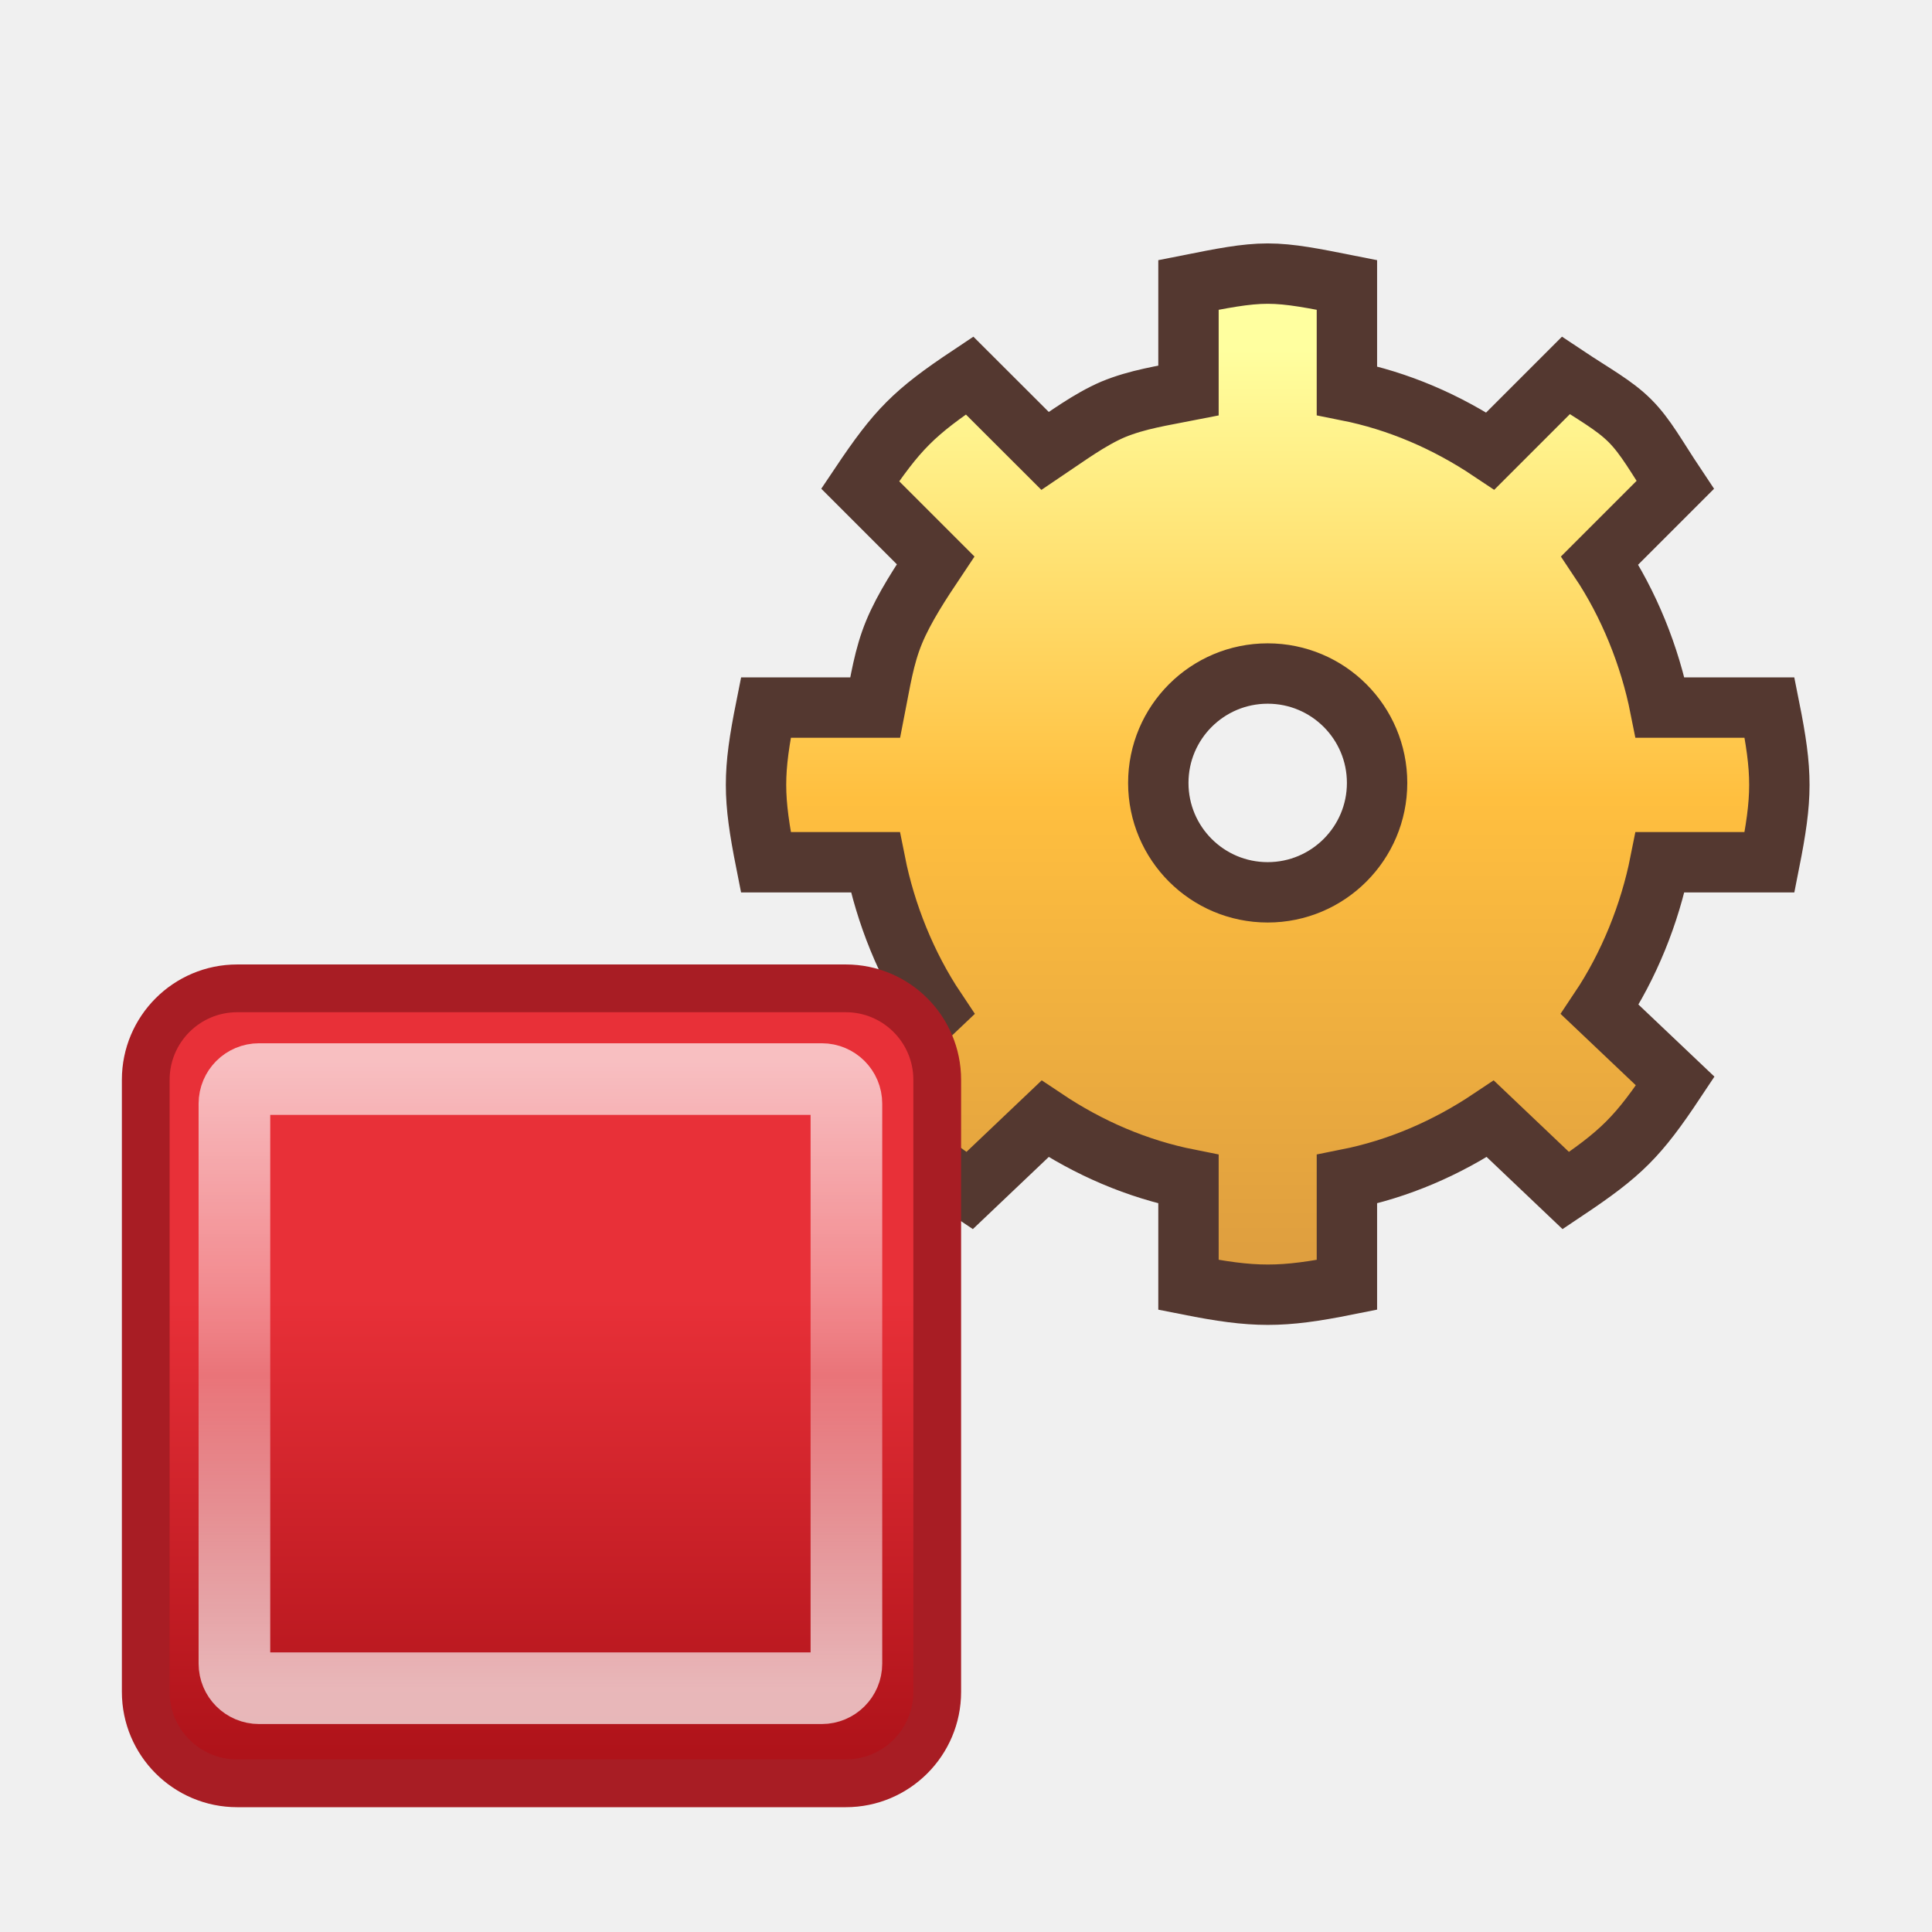
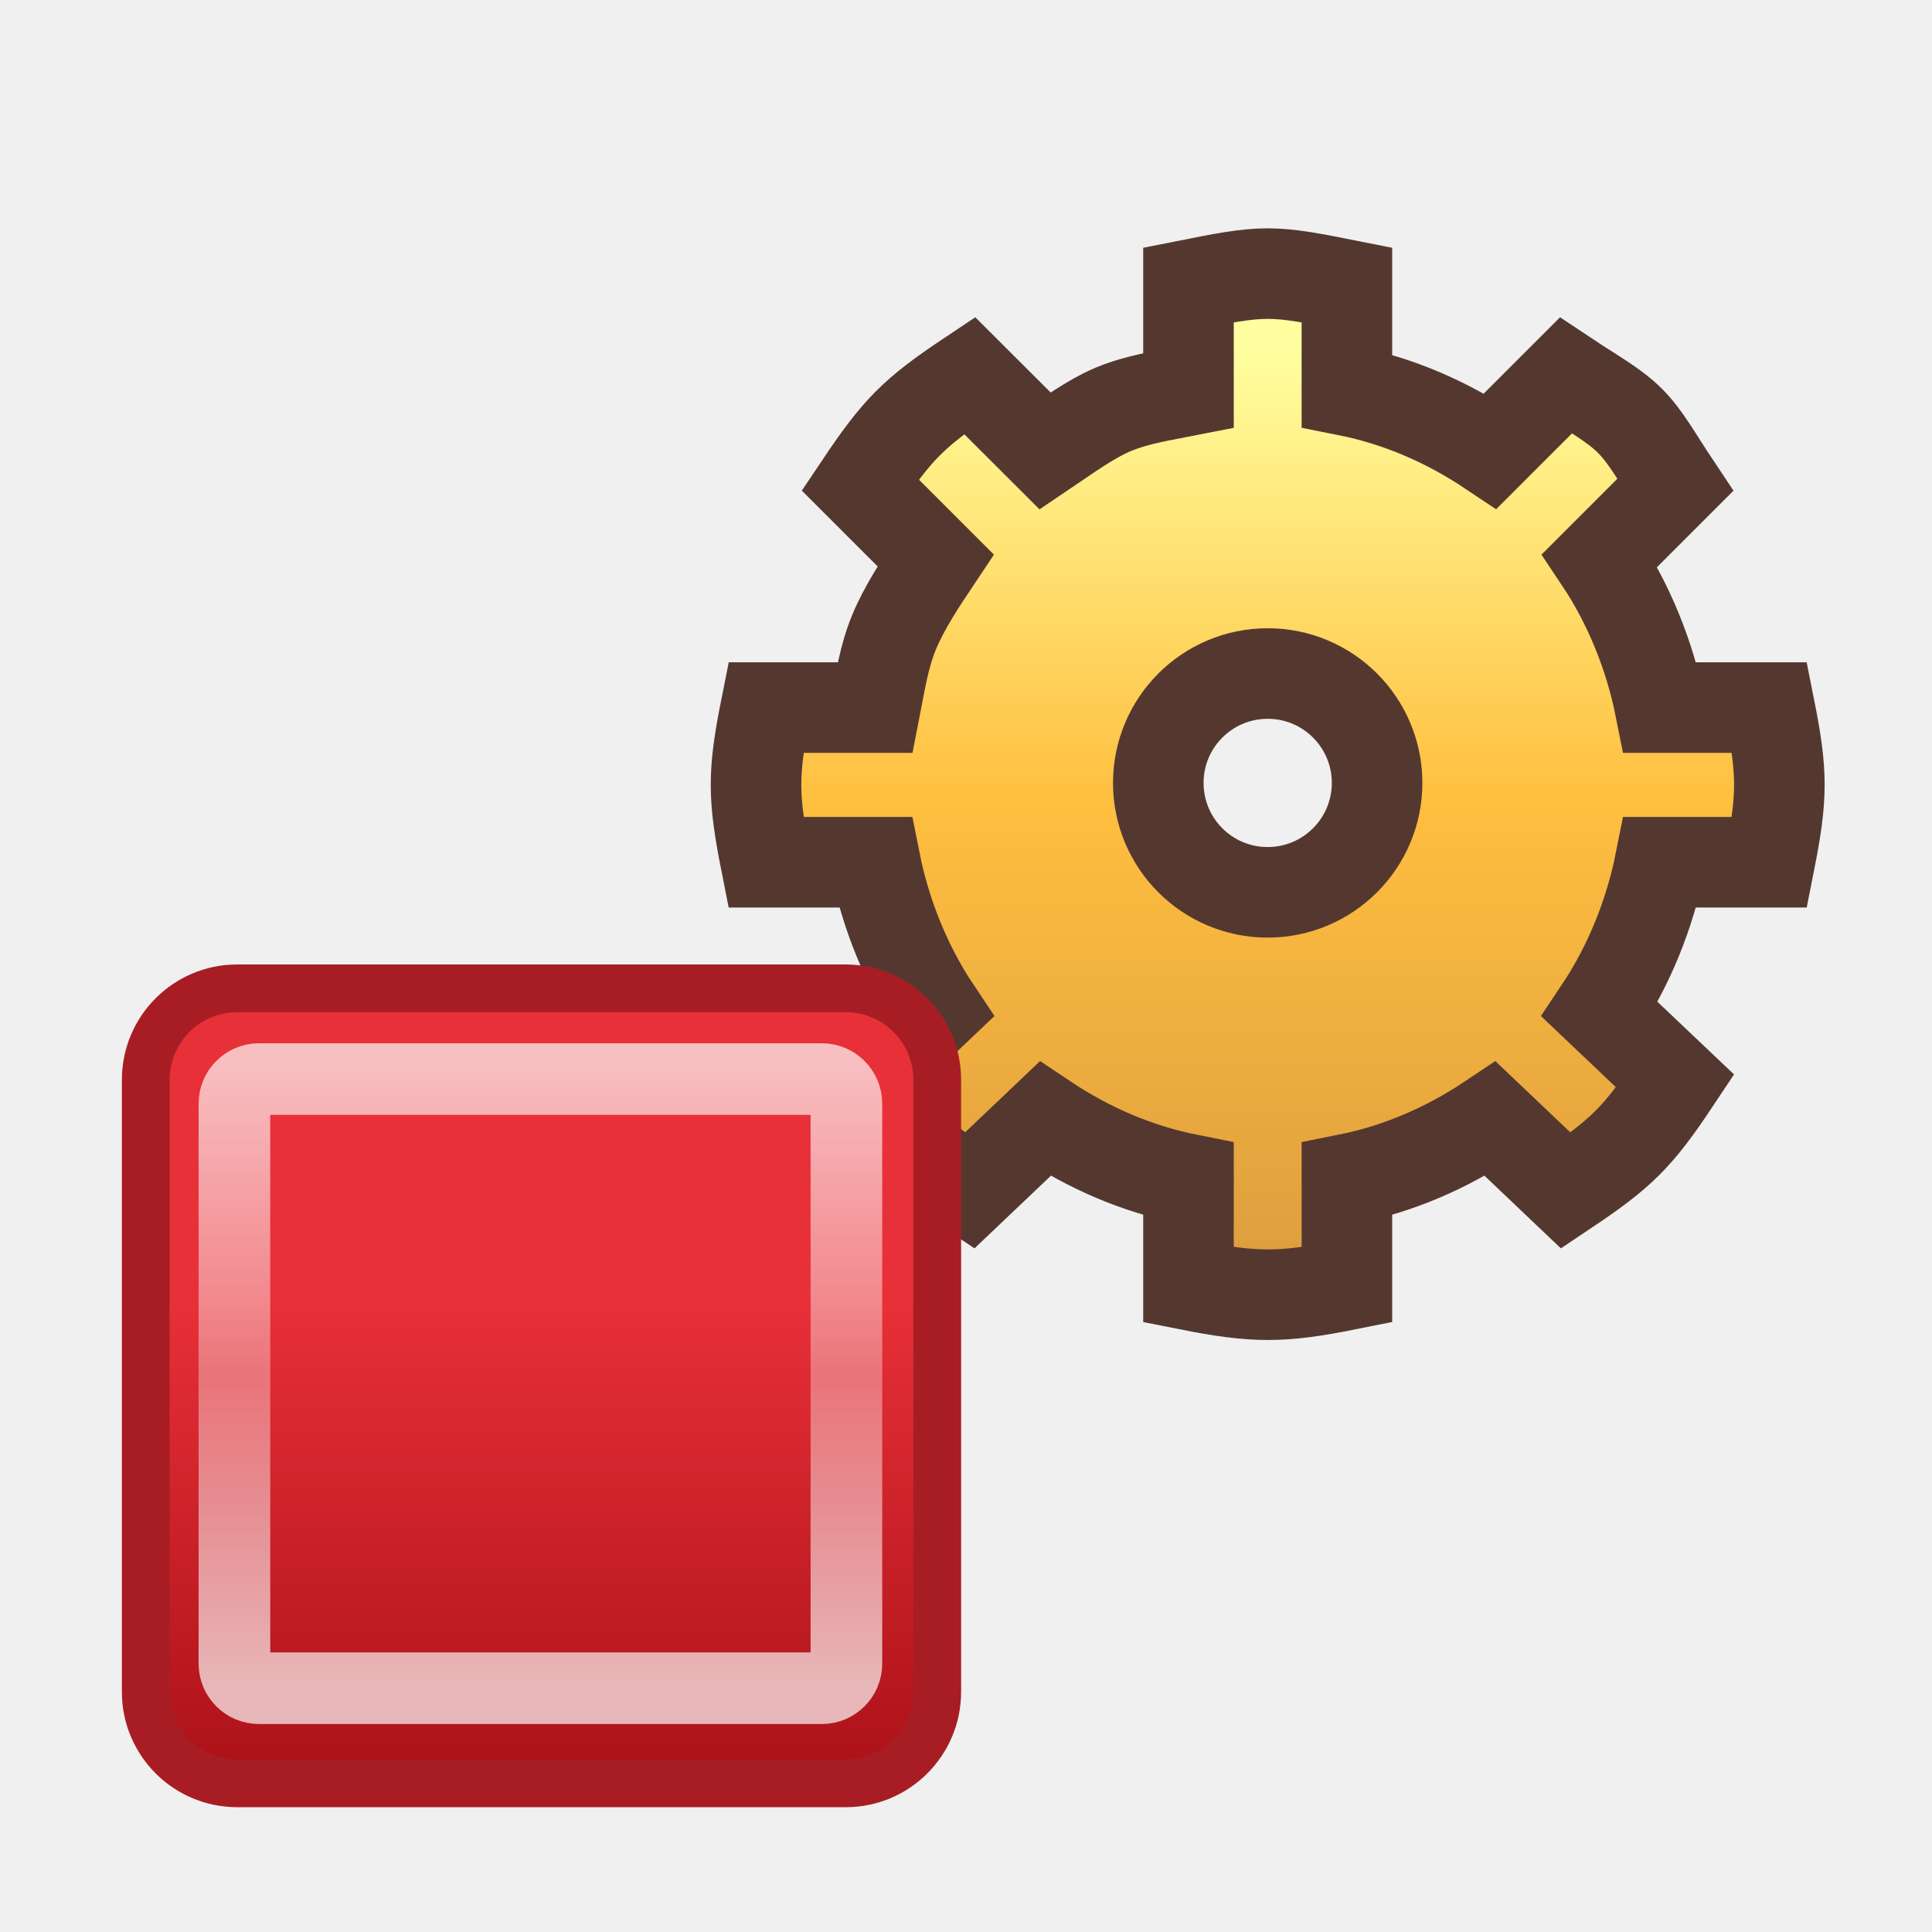
<svg xmlns="http://www.w3.org/2000/svg" xmlns:xlink="http://www.w3.org/1999/xlink" width="16" height="16" id="svg2" version="1.1">
  <defs id="defs4">
    <linearGradient gradientUnits="userSpaceOnUse" y2="1048.31" x2="7.501" y1="1040.394" x1="7.501" id="linearGradient4735" xlink:href="#linearGradient4729" />
    <linearGradient gradientUnits="userSpaceOnUse" y2="1049.088" x2="8.22" y1="1043.381" x1="8.22" id="linearGradient6648" xlink:href="#linearGradient6642" />
    <linearGradient id="linearGradient6642">
      <stop id="stop6644" offset="0" style="stop-color:#e83038;stop-opacity:1;" />
      <stop id="stop6646" offset="1" style="stop-color:#af131a;stop-opacity:1;" />
    </linearGradient>
    <linearGradient id="linearGradient4729">
      <stop id="stop4731" offset="0" style="stop-color:#ffffff;stop-opacity:1;" />
      <stop style="stop-color:#ffffff;stop-opacity:0.496;" offset="0.5" id="stop4737" />
      <stop id="stop4733" offset="1" style="stop-color:#ffffff;stop-opacity:1" />
    </linearGradient>
    <linearGradient gradientTransform="translate(-21,1035.879)" gradientUnits="userSpaceOnUse" y2="3.579" x2="35.169" y1="11.447" x1="35.169" id="linearGradient5297-3" xlink:href="#linearGradient5291-52" />
    <linearGradient gradientTransform="translate(-21,1035.879)" gradientUnits="userSpaceOnUse" y2="3.946" x2="31.544" y1="11.384" x1="31.544" id="linearGradient5287-2" xlink:href="#linearGradient5281-6" />
    <linearGradient id="linearGradient5281-6">
      <stop id="stop5283-8" offset="0" style="stop-color:#df9f3f;stop-opacity:1" />
      <stop style="stop-color:#ffbf3f;stop-opacity:1" offset="0.5" id="stop5289-8" />
      <stop id="stop5285-2" offset="1" style="stop-color:#ffff9f;stop-opacity:1" />
    </linearGradient>
    <linearGradient id="linearGradient5291-52">
      <stop id="stop5293-3" offset="0" style="stop-color:#543830;stop-opacity:1" />
      <stop id="stop5295-1" offset="1" style="stop-color:#543830;stop-opacity:1" />
    </linearGradient>
    <mask maskUnits="userSpaceOnUse" id="mask24783">
      <g style="fill:#ffffff;stroke:#ffffff;display:inline" id="g24785" transform="matrix(1.517091,0,0,1.517091,1.116561,-546.034)">
        <path id="path24787" d="m 10.469,1039.191 c -0.187,0 -0.384,0.04 -0.656,0.094 l 0,0.875 c -0.213,0.042 -0.422,0.072 -0.625,0.156 -0.194,0.083 -0.388,0.227 -0.562,0.344 L 8,1040.035 c -0.462,0.308 -0.597,0.445 -0.906,0.906 l 0.625,0.625 c -0.121,0.181 -0.26,0.391 -0.344,0.594 -0.084,0.203 -0.114,0.411 -0.156,0.625 l -0.906,0 c -0.109,0.545 -0.108,0.736 0,1.281 l 0.906,0 c 0.085,0.427 0.258,0.857 0.5,1.219 l -0.625,0.593 c 0.309,0.462 0.444,0.598 0.906,0.907 l 0.625,-0.594 c 0.362,0.242 0.761,0.415 1.188,0.5 l 0,0.875 c 0.545,0.108 0.768,0.109 1.312,0 l 0,-0.875 c 0.427,-0.085 0.826,-0.258 1.188,-0.5 l 0.625,0.594 c 0.462,-0.309 0.598,-0.444 0.906,-0.907 l -0.625,-0.593 c 0.242,-0.362 0.415,-0.792 0.5,-1.219 l 0.906,0 c 0.108,-0.545 0.109,-0.736 0,-1.281 l -0.906,0 c -0.085,-0.427 -0.258,-0.857 -0.5,-1.219 l 0.625,-0.625 c -0.154,-0.231 -0.243,-0.399 -0.375,-0.531 -0.132,-0.132 -0.3,-0.221 -0.531,-0.375 l -0.625,0.625 c -0.362,-0.242 -0.761,-0.415 -1.188,-0.5 l 0,-0.875 c -0.272,-0.054 -0.469,-0.094 -0.656,-0.094 z m 0,3.312 c 0.501,0 0.906,0.406 0.906,0.906 0,0.5 -0.406,0.906 -0.906,0.906 -0.501,0 -0.906,-0.406 -0.906,-0.906 0,-0.501 0.406,-0.906 0.906,-0.906 z" style="fill:#ffffff;fill-opacity:1;stroke:#ffffff;stroke-width:0.5;stroke-miterlimit:4;stroke-opacity:1;stroke-dasharray:none;display:inline" />
      </g>
    </mask>
    <filter id="filter25567" x="-0.18" width="1.361" y="-0.18" height="1.359">
      <feGaussianBlur stdDeviation="0.747" id="feGaussianBlur25569" />
    </filter>
  </defs>
  <g id="layer1" style="display:inline" transform="translate(0,-1036.362)">
    <g style="display:inline" id="layer1-2" transform="translate(0.029507,-0.5630817)">
-       <path id="path4059-7-6-6-6" d="m 10.469,1039.191 c -0.187,0 -0.384,0.04 -0.656,0.094 l 0,0.875 c -0.213,0.042 -0.422,0.072 -0.625,0.156 -0.194,0.083 -0.388,0.227 -0.562,0.344 L 8,1040.035 c -0.462,0.308 -0.597,0.445 -0.906,0.906 l 0.625,0.625 c -0.121,0.181 -0.26,0.391 -0.344,0.594 -0.084,0.203 -0.114,0.411 -0.156,0.625 l -0.906,0 c -0.109,0.545 -0.108,0.736 0,1.281 l 0.906,0 c 0.085,0.427 0.258,0.857 0.5,1.219 l -0.625,0.593 c 0.309,0.462 0.444,0.598 0.906,0.907 l 0.625,-0.594 c 0.362,0.242 0.761,0.415 1.188,0.5 l 0,0.875 c 0.545,0.108 0.768,0.109 1.312,0 l 0,-0.875 c 0.427,-0.085 0.826,-0.258 1.188,-0.5 l 0.625,0.594 c 0.462,-0.309 0.598,-0.444 0.906,-0.907 l -0.625,-0.593 c 0.242,-0.362 0.415,-0.792 0.5,-1.219 l 0.906,0 c 0.108,-0.545 0.109,-0.736 0,-1.281 l -0.906,0 c -0.085,-0.427 -0.258,-0.857 -0.5,-1.219 l 0.625,-0.625 c -0.154,-0.231 -0.243,-0.399 -0.375,-0.531 -0.132,-0.132 -0.3,-0.221 -0.531,-0.375 l -0.625,0.625 c -0.362,-0.242 -0.761,-0.415 -1.188,-0.5 l 0,-0.875 c -0.272,-0.054 -0.469,-0.094 -0.656,-0.094 z m 0,3.312 c 0.501,0 0.906,0.406 0.906,0.906 0,0.5 -0.406,0.906 -0.906,0.906 -0.501,0 -0.906,-0.406 -0.906,-0.906 0,-0.501 0.406,-0.906 0.906,-0.906 z" style="fill:url(#linearGradient5287-2);fill-opacity:1;stroke:url(#linearGradient5297-3);stroke-width:0.5;stroke-miterlimit:4;stroke-opacity:1;stroke-dasharray:none;display:inline" />
+       <path id="path4059-7-6-6-6" d="m 10.469,1039.191 c -0.187,0 -0.384,0.04 -0.656,0.094 l 0,0.875 c -0.213,0.042 -0.422,0.072 -0.625,0.156 -0.194,0.083 -0.388,0.227 -0.562,0.344 L 8,1040.035 c -0.462,0.308 -0.597,0.445 -0.906,0.906 l 0.625,0.625 c -0.121,0.181 -0.26,0.391 -0.344,0.594 -0.084,0.203 -0.114,0.411 -0.156,0.625 l -0.906,0 c -0.109,0.545 -0.108,0.736 0,1.281 l 0.906,0 c 0.085,0.427 0.258,0.857 0.5,1.219 l -0.625,0.593 c 0.309,0.462 0.444,0.598 0.906,0.907 l 0.625,-0.594 c 0.362,0.242 0.761,0.415 1.188,0.5 l 0,0.875 c 0.545,0.108 0.768,0.109 1.312,0 l 0,-0.875 c 0.427,-0.085 0.826,-0.258 1.188,-0.5 l 0.625,0.594 c 0.462,-0.309 0.598,-0.444 0.906,-0.907 l -0.625,-0.593 c 0.242,-0.362 0.415,-0.792 0.5,-1.219 l 0.906,0 c 0.108,-0.545 0.109,-0.736 0,-1.281 l -0.906,0 c -0.085,-0.427 -0.258,-0.857 -0.5,-1.219 l 0.625,-0.625 c -0.154,-0.231 -0.243,-0.399 -0.375,-0.531 -0.132,-0.132 -0.3,-0.221 -0.531,-0.375 l -0.625,0.625 c -0.362,-0.242 -0.761,-0.415 -1.188,-0.5 l 0,-0.875 c -0.272,-0.054 -0.469,-0.094 -0.656,-0.094 z m 0,3.312 c 0.501,0 0.906,0.406 0.906,0.906 0,0.5 -0.406,0.906 -0.906,0.906 -0.501,0 -0.906,-0.406 -0.906,-0.906 0,-0.501 0.406,-0.906 0.906,-0.906 z" style="fill:url(#linearGradient5287-2);fill-opacity:1;stroke:url(#linearGradient5297-3);stroke-width:0.75;stroke-miterlimit:4;stroke-opacity:1;stroke-dasharray:none;display:inline" />
    </g>
    <g style="display:inline;fill:#ffffff;stroke:#ffffff" id="layer1-3-3" transform="matrix(0.6591563,0,0,0.6591563,-0.7064809,359.3587)" mask="url(#mask24783)">
      <g id="g24789" style="filter:url(#filter25567);stroke:#ffffff;stroke-width:1.517;stroke-miterlimit:4;stroke-dasharray:none">
        <g transform="matrix(0.279033,0,0,0.279033,-100.5321,912.079)" style="display:inline;fill:#ffffff;stroke:#ffffff;stroke-width:5.437;stroke-miterlimit:4;stroke-dasharray:none" id="g11331-3-1-1-8">
          <g id="g13408-8-0" style="fill:#ffffff;fill-opacity:1;stroke:#ffffff;stroke-opacity:1;stroke-width:5.437;stroke-miterlimit:4;stroke-dasharray:none" />
        </g>
        <rect style="font-size:13.589px;font-style:normal;font-weight:normal;line-height:125%;letter-spacing:0px;word-spacing:0px;color:#000000;fill:#ffffff;fill-opacity:1;fill-rule:nonzero;stroke:#ffffff;stroke-width:1.517;stroke-miterlimit:4;stroke-opacity:1;stroke-dasharray:none;marker:none;visibility:visible;display:inline;overflow:visible;enable-background:accumulate;font-family:Sans" id="rect6562-5" width="9.944" height="9.988" x="2.903" y="1039.493" rx="1.149" ry="1.149" />
        <rect style="font-size:13.589px;font-style:normal;font-weight:normal;line-height:125%;letter-spacing:0px;word-spacing:0px;color:#000000;fill:#ffffff;stroke:#ffffff;stroke-width:1.517;stroke-miterlimit:4;stroke-opacity:0.692;stroke-dasharray:none;marker:none;visibility:visible;display:inline;overflow:visible;enable-background:accumulate;font-family:Sans" id="rect6562-9-6" width="7.689" height="7.653" x="4.017" y="1040.633" rx="0.309" ry="0.309" />
      </g>
    </g>
    <g style="display:inline" id="layer1-3" transform="matrix(0.6591563,0,0,0.6591563,-0.7064809,359.3587)">
      <g id="g11331-3-1-1" style="display:inline" transform="matrix(0.279033,0,0,0.279033,-100.5321,912.079)">
        <g style="fill:#737986;fill-opacity:1;stroke:#595e68;stroke-opacity:1" id="g13408-8" />
      </g>
      <rect ry="1.149" rx="1.149" y="1039.493" x="2.903" height="9.988" width="9.944" id="rect6562" style="font-size:13.589px;font-style:normal;font-weight:normal;line-height:125%;letter-spacing:0px;word-spacing:0px;color:#000000;fill:url(#linearGradient6648);fill-opacity:1;fill-rule:nonzero;stroke:#a81d24;stroke-width:0.6;stroke-miterlimit:4;stroke-opacity:1;stroke-dasharray:none;marker:none;visibility:visible;display:inline;overflow:visible;enable-background:accumulate;font-family:Sans" />
      <rect ry="0.309" rx="0.309" y="1040.633" x="4.017" height="7.653" width="7.689" id="rect6562-9" style="font-size:13.589px;font-style:normal;font-weight:normal;line-height:125%;letter-spacing:0px;word-spacing:0px;color:#000000;fill:none;stroke:url(#linearGradient4735);stroke-width:0.9;stroke-miterlimit:4;stroke-opacity:0.692;stroke-dasharray:none;marker:none;visibility:visible;display:inline;overflow:visible;enable-background:accumulate;font-family:Sans" />
    </g>
  </g>
</svg>
